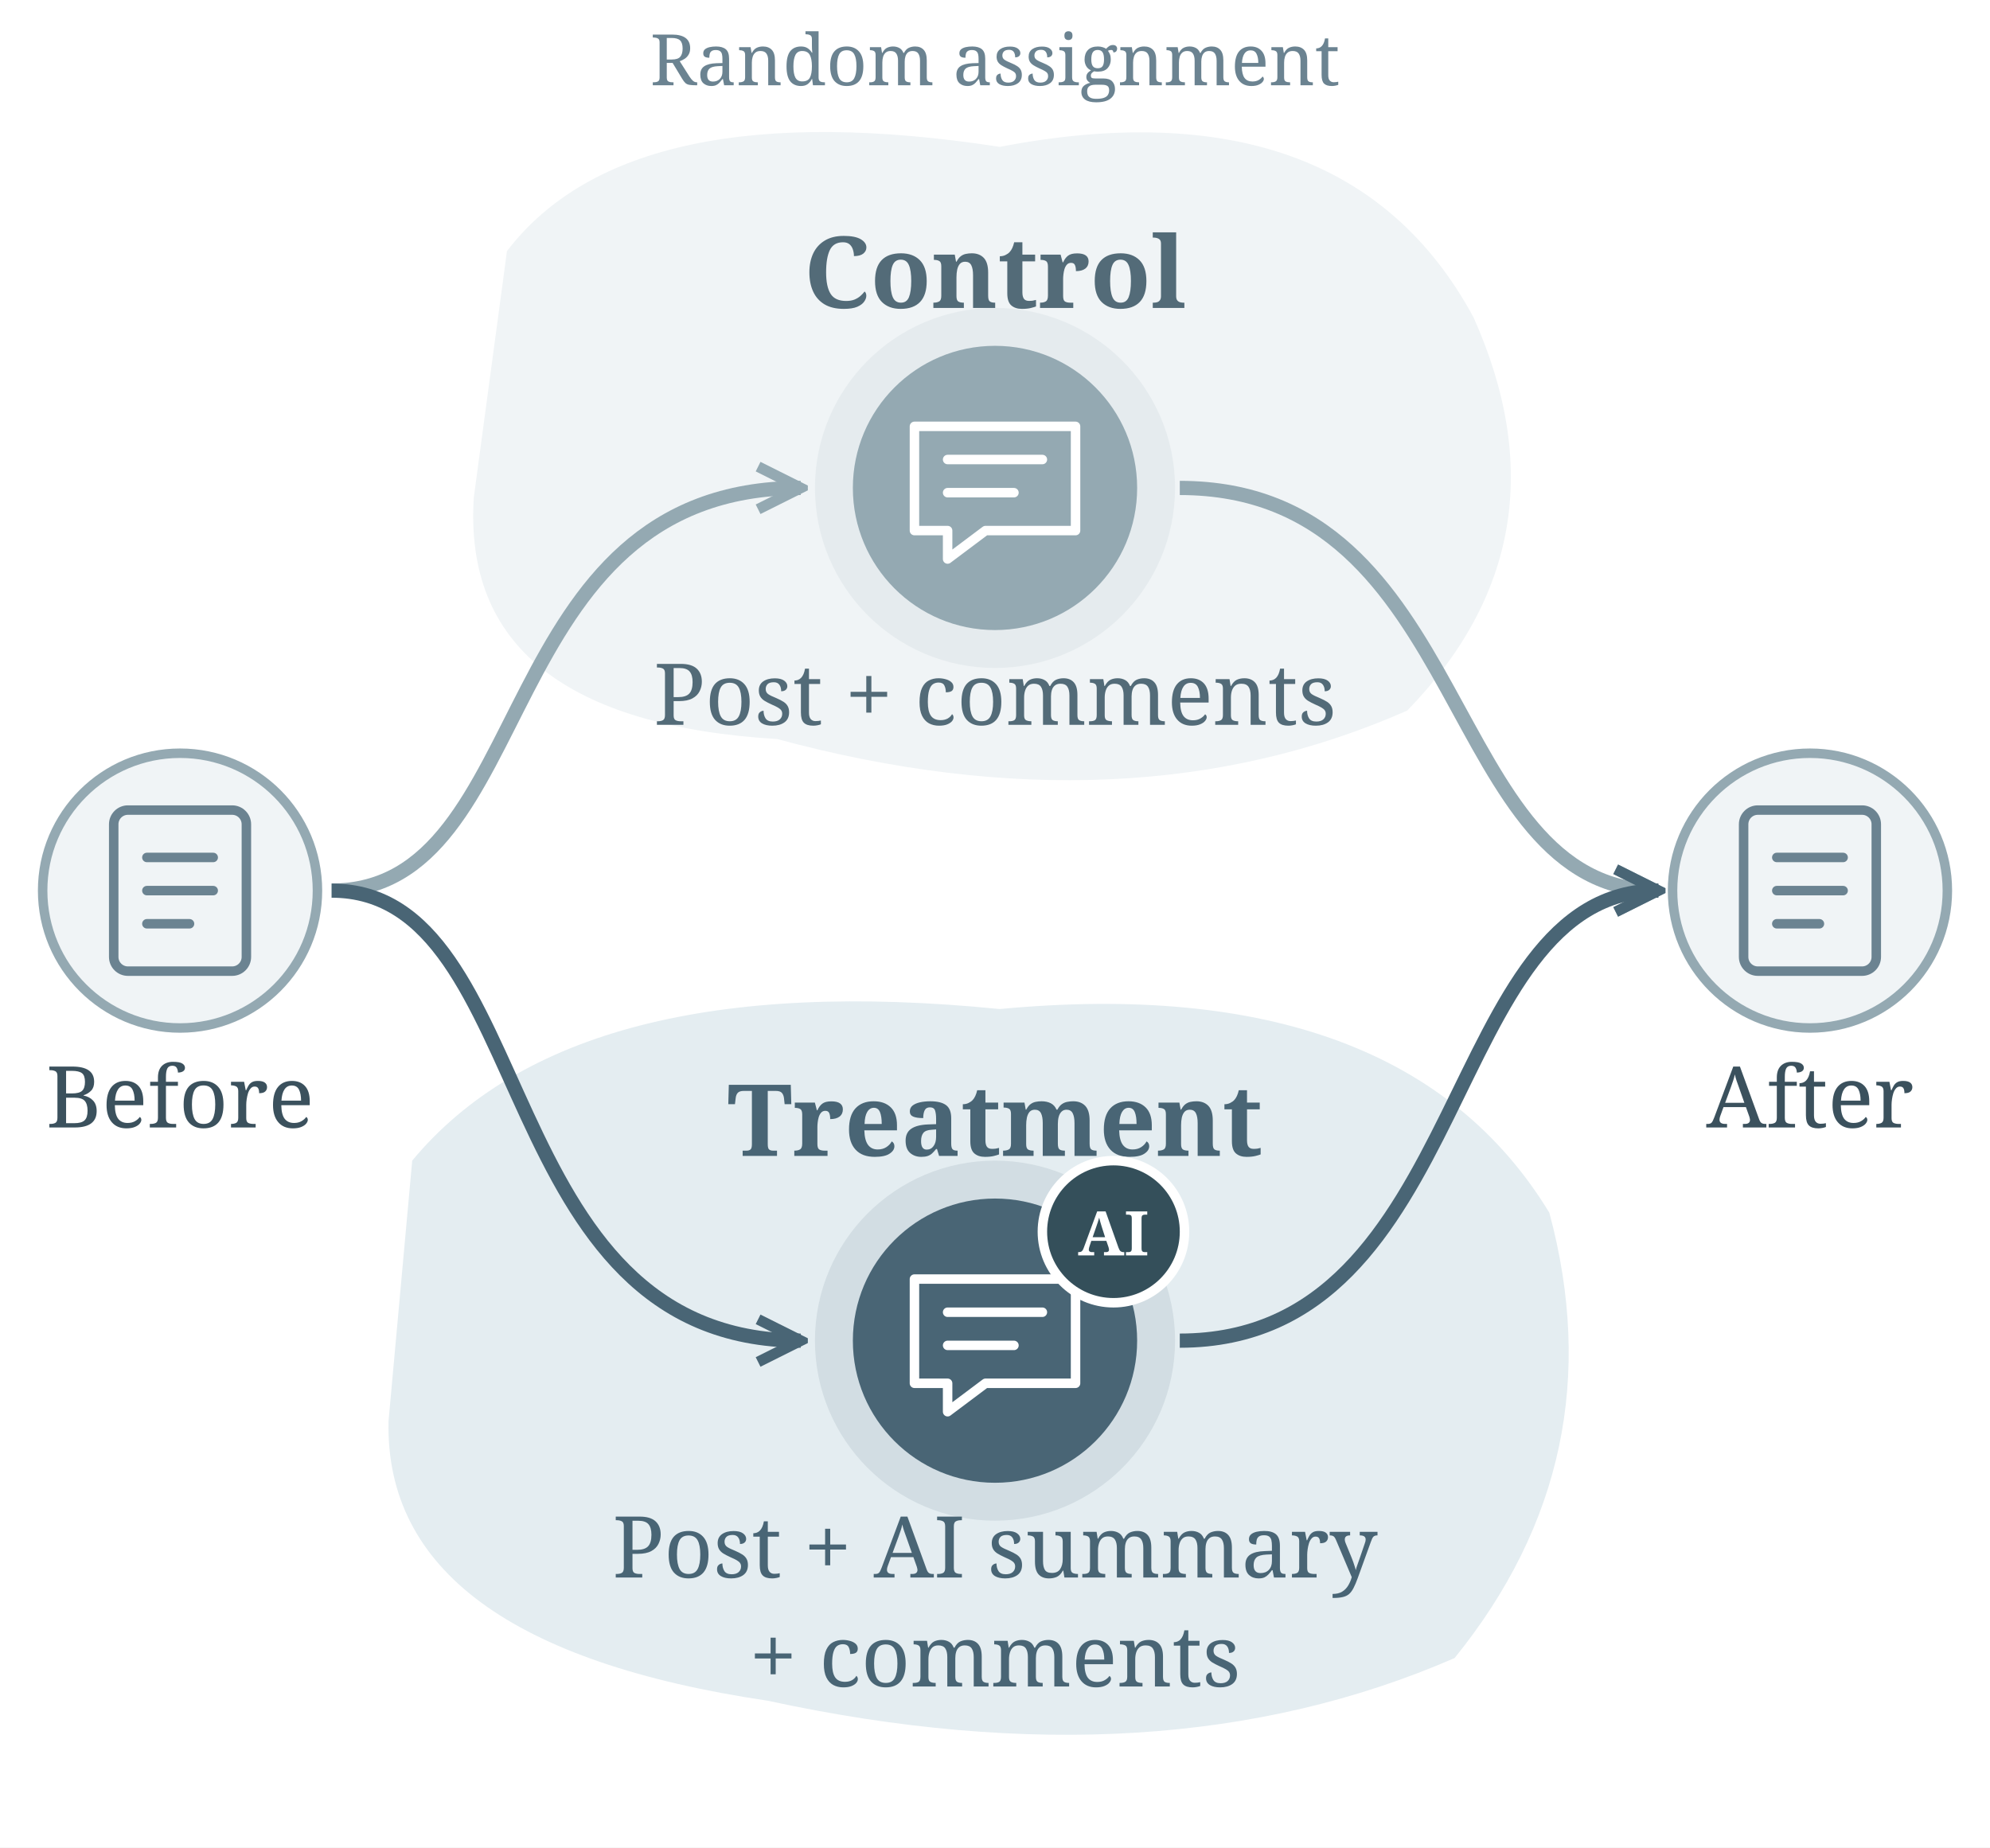
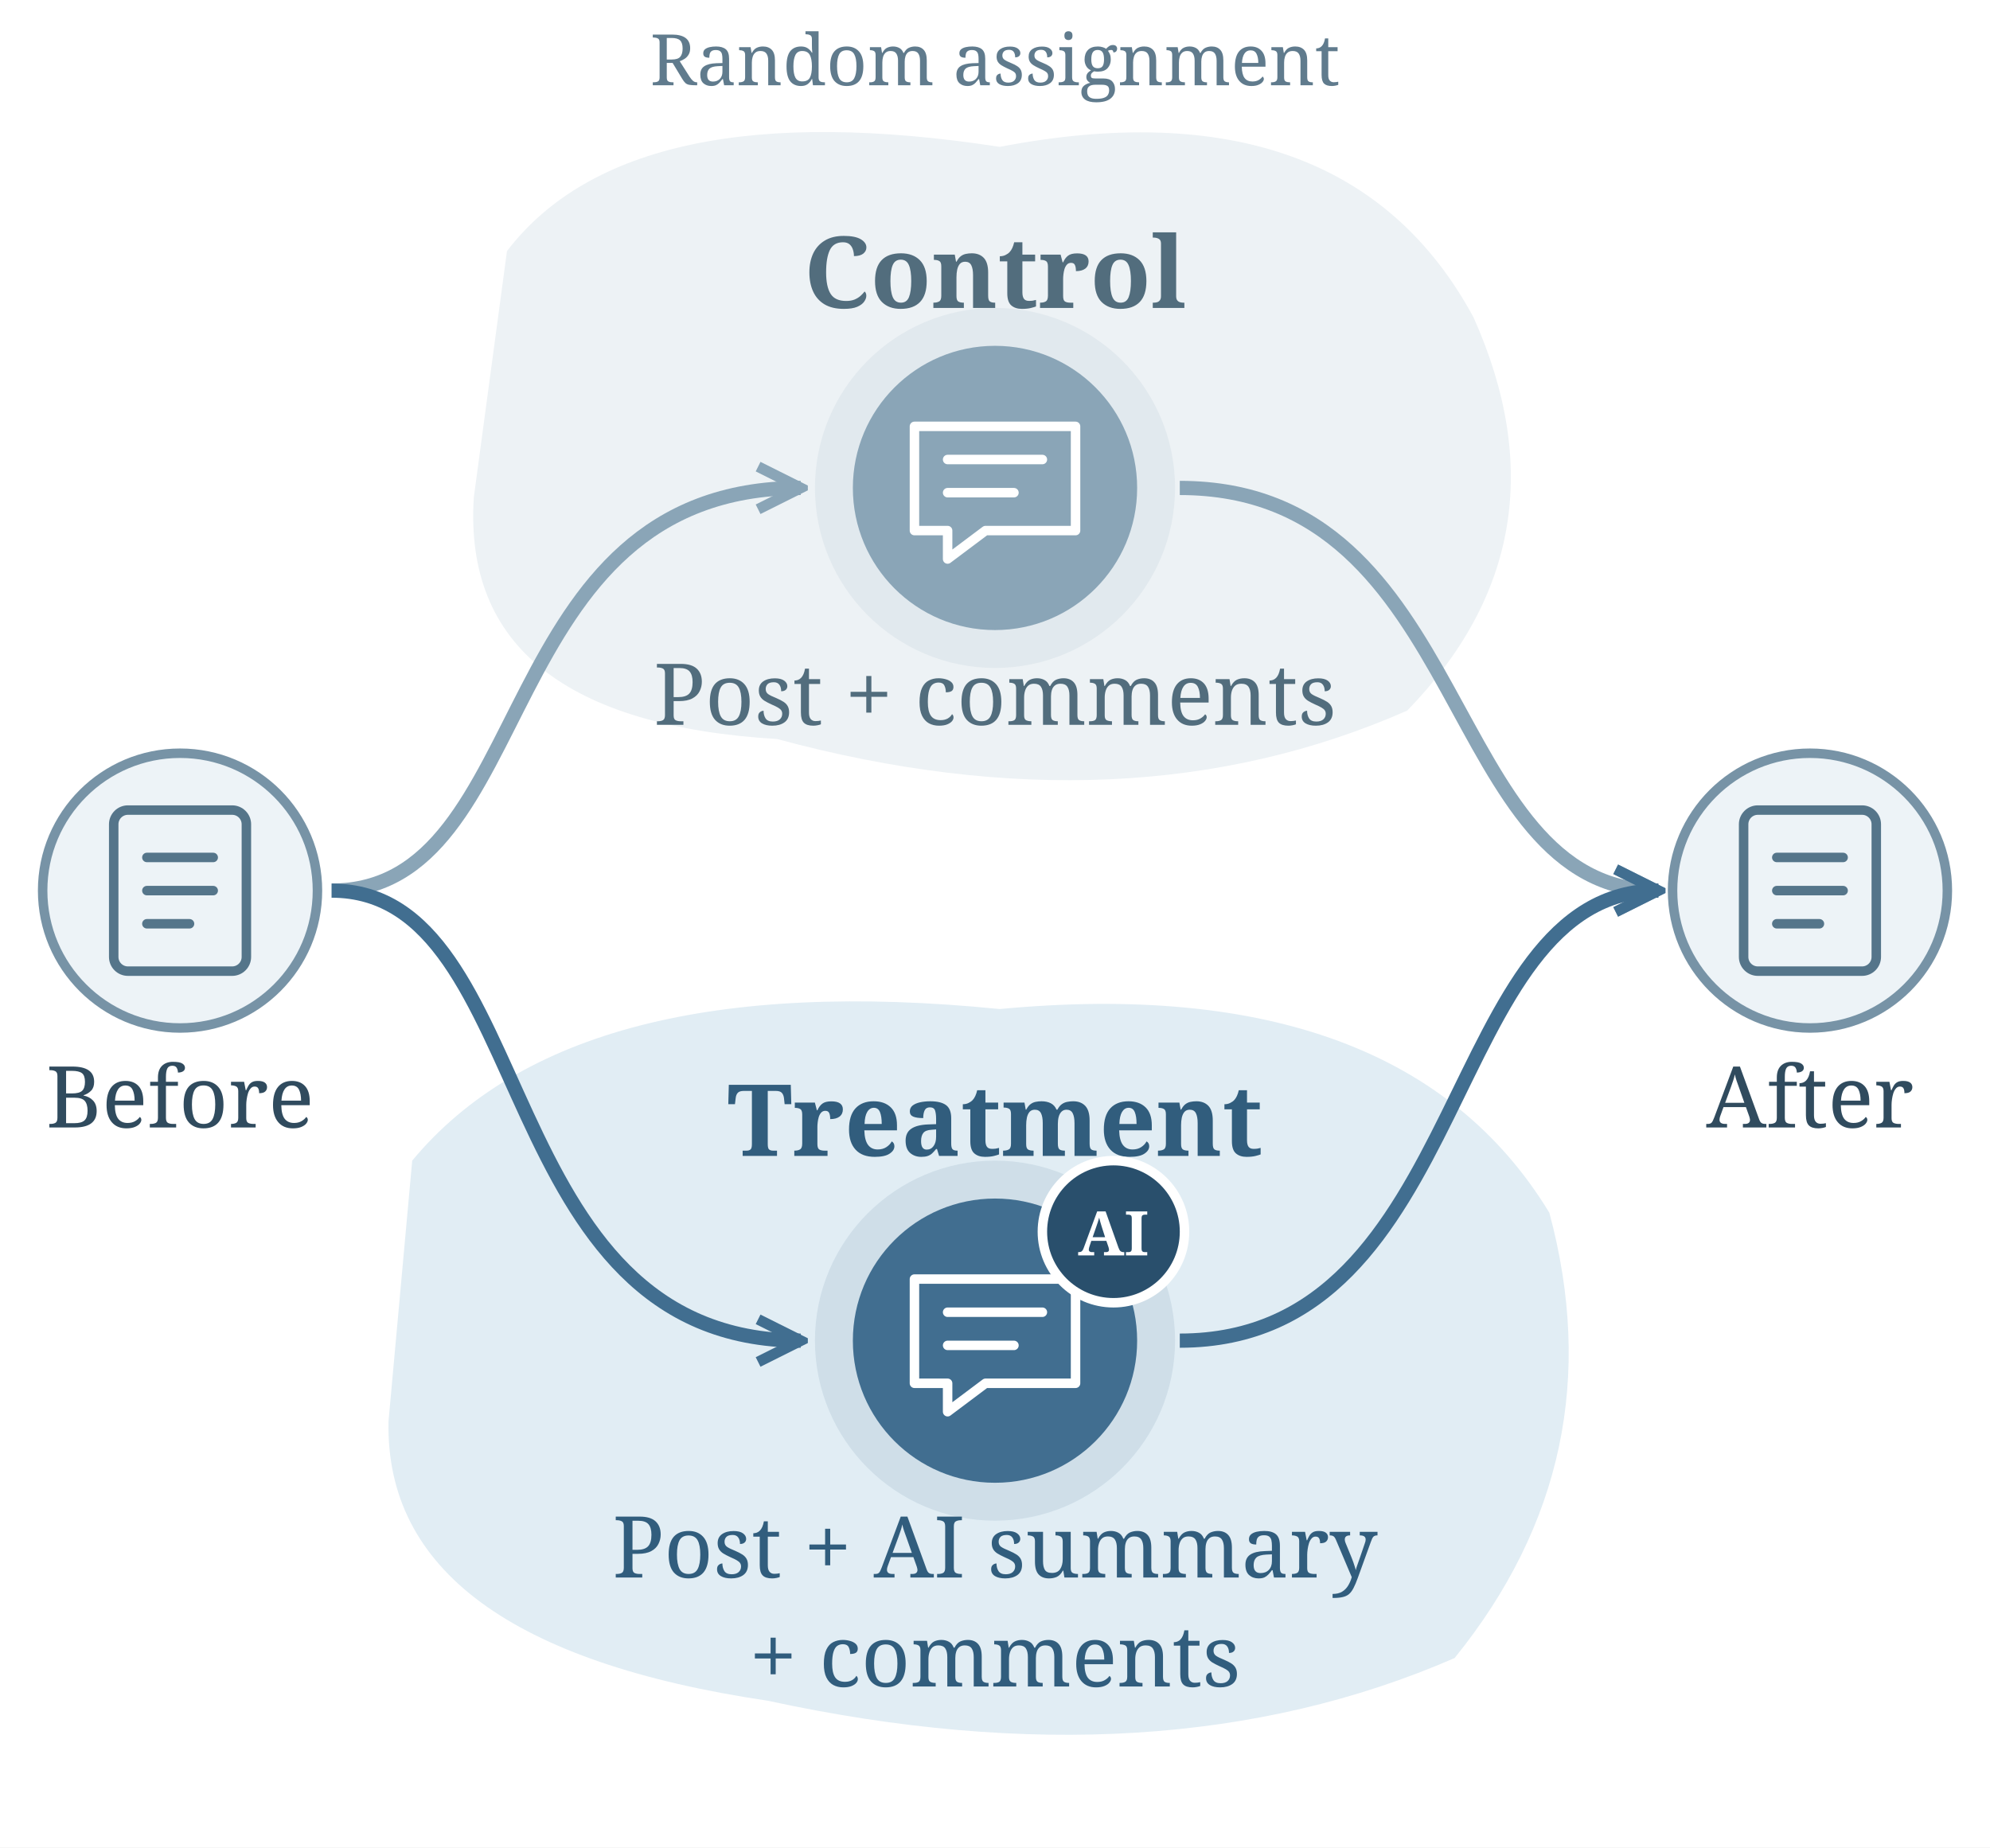
<svg xmlns="http://www.w3.org/2000/svg" viewBox="0 0 420 390" role="img" aria-labelledby="title desc">
  <defs>
    <marker id="arrow-control" viewBox="0 0 8 8" refX="7" refY="4" markerWidth="4" markerHeight="4" orient="auto">
-       <path d="M1 1L7 4L1 7" fill="none" stroke="#94a9b2" stroke-width="1.5" />
+       <path d="M1 1L7 4L1 7" fill="none" stroke="#8aa5b7" stroke-width="1.5" />
    </marker>
    <marker id="arrow-treatment" viewBox="0 0 8 8" refX="7" refY="4" markerWidth="4" markerHeight="4" orient="auto">
-       <path d="M1 1L7 4L1 7" fill="none" stroke="#496575" stroke-width="1.5" />
+       <path d="M1 1L7 4L1 7" fill="none" stroke="#416e90" stroke-width="1.5" />
    </marker>
  </defs>
  <rect width="420" height="390" fill="#fff" />
-   <path d="M107 53Q133 19 211 31Q284 17 311 67Q332 114 297 150Q238 176 164 156Q97 152 100 105Z" fill="#f0f4f6" />
-   <path d="M87 245Q121 204 211 213Q296 205 327 256Q341 308 307 350Q245 377 162 359Q81 347 82 300Z" fill="#e4edf1" />
-   <g fill="none" stroke="#94a9b2" stroke-width="3" marker-end="url(#arrow-control)">
+   <path d="M107 53Q133 19 211 31Q284 17 311 67Q332 114 297 150Q238 176 164 156Q97 152 100 105Z" fill="#edf2f5" />
+   <path d="M87 245Q121 204 211 213Q296 205 327 256Q341 308 307 350Q245 377 162 359Q81 347 82 300Z" fill="#e1edf4" />
+   <g fill="none" stroke="#8aa5b7" stroke-width="3" marker-end="url(#arrow-control)">
    <path d="M70 188C114 188 103 103 169 103" />
    <path d="M249 103C311 103 304 188 350 188" />
  </g>
-   <g fill="none" stroke="#496575" stroke-width="3" marker-end="url(#arrow-treatment)">
+   <g fill="none" stroke="#416e90" stroke-width="3" marker-end="url(#arrow-treatment)">
    <path d="M70 188C114 188 103 283 169 283" />
    <path d="M249 283C311 283 304 188 350 188" />
  </g>
-   <text x="210" y="18" text-anchor="middle" font-family="Georgia,serif" font-size="15" fill="#6b8391" font-weight="400">Random assignment</text>
-   <text x="210" y="65" text-anchor="middle" font-family="Georgia,serif" font-size="21" fill="#536b78" font-weight="700">Control</text>
-   <circle cx="210" cy="103" r="38" fill="#94a9b2" opacity=".12" />
-   <circle cx="210" cy="103" r="30" fill="#94a9b2" />
+   <text x="210" y="18" text-anchor="middle" font-family="Georgia,serif" font-size="15" fill="#607b8d" font-weight="400">Random assignment</text>
+   <text x="210" y="65" text-anchor="middle" font-family="Georgia,serif" font-size="21" fill="#526d7d" font-weight="700">Control</text>
+   <circle cx="210" cy="103" r="38" fill="#8aa5b7" opacity=".12" />
+   <circle cx="210" cy="103" r="30" fill="#8aa5b7" />
  <g transform="translate(193 90)" fill="none" stroke="white" stroke-width="2" stroke-linejoin="round" stroke-linecap="round">
    <path d="M0 0h34v22H15l-8 6v-6H0Z" />
    <path d="M7 7h20M7 14h14" />
  </g>
-   <text x="210" y="153" text-anchor="middle" font-family="Georgia,serif" font-size="18" fill="#536b78" font-weight="400">Post + comments</text>
-   <text x="210" y="244" text-anchor="middle" font-family="Georgia,serif" font-size="21" fill="#496575" font-weight="700">Treatment</text>
-   <circle cx="210" cy="283" r="38" fill="#496575" opacity=".12" />
-   <circle cx="210" cy="283" r="30" fill="#496575" />
+   <text x="210" y="153" text-anchor="middle" font-family="Georgia,serif" font-size="18" fill="#526d7d" font-weight="400">Post + comments</text>
+   <text x="210" y="244" text-anchor="middle" font-family="Georgia,serif" font-size="21" fill="#315d7d" font-weight="700">Treatment</text>
+   <circle cx="210" cy="283" r="38" fill="#416e90" opacity=".12" />
+   <circle cx="210" cy="283" r="30" fill="#416e90" />
  <g transform="translate(193 270)" fill="none" stroke="white" stroke-width="2" stroke-linejoin="round" stroke-linecap="round">
    <path d="M0 0h34v22H15l-8 6v-6H0Z" />
    <path d="M7 7h20M7 14h14" />
  </g>
-   <circle cx="235" cy="260" r="15" fill="#344f5a" stroke="#fff" stroke-width="2" />
+   <circle cx="235" cy="260" r="15" fill="#294f6c" stroke="#fff" stroke-width="2" />
  <text x="235" y="265" text-anchor="middle" font-family="Georgia,serif" font-size="13" fill="#fff" font-weight="700">AI</text>
-   <text x="210" y="333" text-anchor="middle" font-family="Georgia,serif" font-size="18" fill="#496575" font-weight="400">Post + AI summary</text>
-   <text x="210" y="356" text-anchor="middle" font-family="Georgia,serif" font-size="18" fill="#496575" font-weight="400">+ comments</text>
-   <circle cx="38" cy="188" r="29" fill="#f0f4f6" stroke="#94a9b2" stroke-width="2" />
-   <g transform="translate(24 171)" fill="none" stroke="#6b8391" stroke-width="2" stroke-linecap="round">
+   <text x="210" y="333" text-anchor="middle" font-family="Georgia,serif" font-size="18" fill="#315d7d" font-weight="400">Post + AI summary</text>
+   <text x="210" y="356" text-anchor="middle" font-family="Georgia,serif" font-size="18" fill="#315d7d" font-weight="400">+ comments</text>
+   <circle cx="38" cy="188" r="29" fill="#edf3f7" stroke="#7793a6" stroke-width="2" />
+   <g transform="translate(24 171)" fill="none" stroke="#55758a" stroke-width="2" stroke-linecap="round">
    <rect width="28" height="34" rx="3" />
    <path d="M7 10h14M7 17h14M7 24h9" />
  </g>
-   <circle cx="382" cy="188" r="29" fill="#f0f4f6" stroke="#94a9b2" stroke-width="2" />
-   <g transform="translate(368 171)" fill="none" stroke="#6b8391" stroke-width="2" stroke-linecap="round">
+   <circle cx="382" cy="188" r="29" fill="#edf3f7" stroke="#7793a6" stroke-width="2" />
+   <g transform="translate(368 171)" fill="none" stroke="#55758a" stroke-width="2" stroke-linecap="round">
    <rect width="28" height="34" rx="3" />
    <path d="M7 10h14M7 17h14M7 24h9" />
  </g>
-   <text x="38" y="238" text-anchor="middle" font-family="Georgia,serif" font-size="18" fill="#3b515d" font-weight="400">Before</text>
-   <text x="382" y="238" text-anchor="middle" font-family="Georgia,serif" font-size="18" fill="#3b515d" font-weight="400">After</text>
+   <text x="38" y="238" text-anchor="middle" font-family="Georgia,serif" font-size="18" fill="#304b5e" font-weight="400">Before</text>
+   <text x="382" y="238" text-anchor="middle" font-family="Georgia,serif" font-size="18" fill="#304b5e" font-weight="400">After</text>
</svg>
